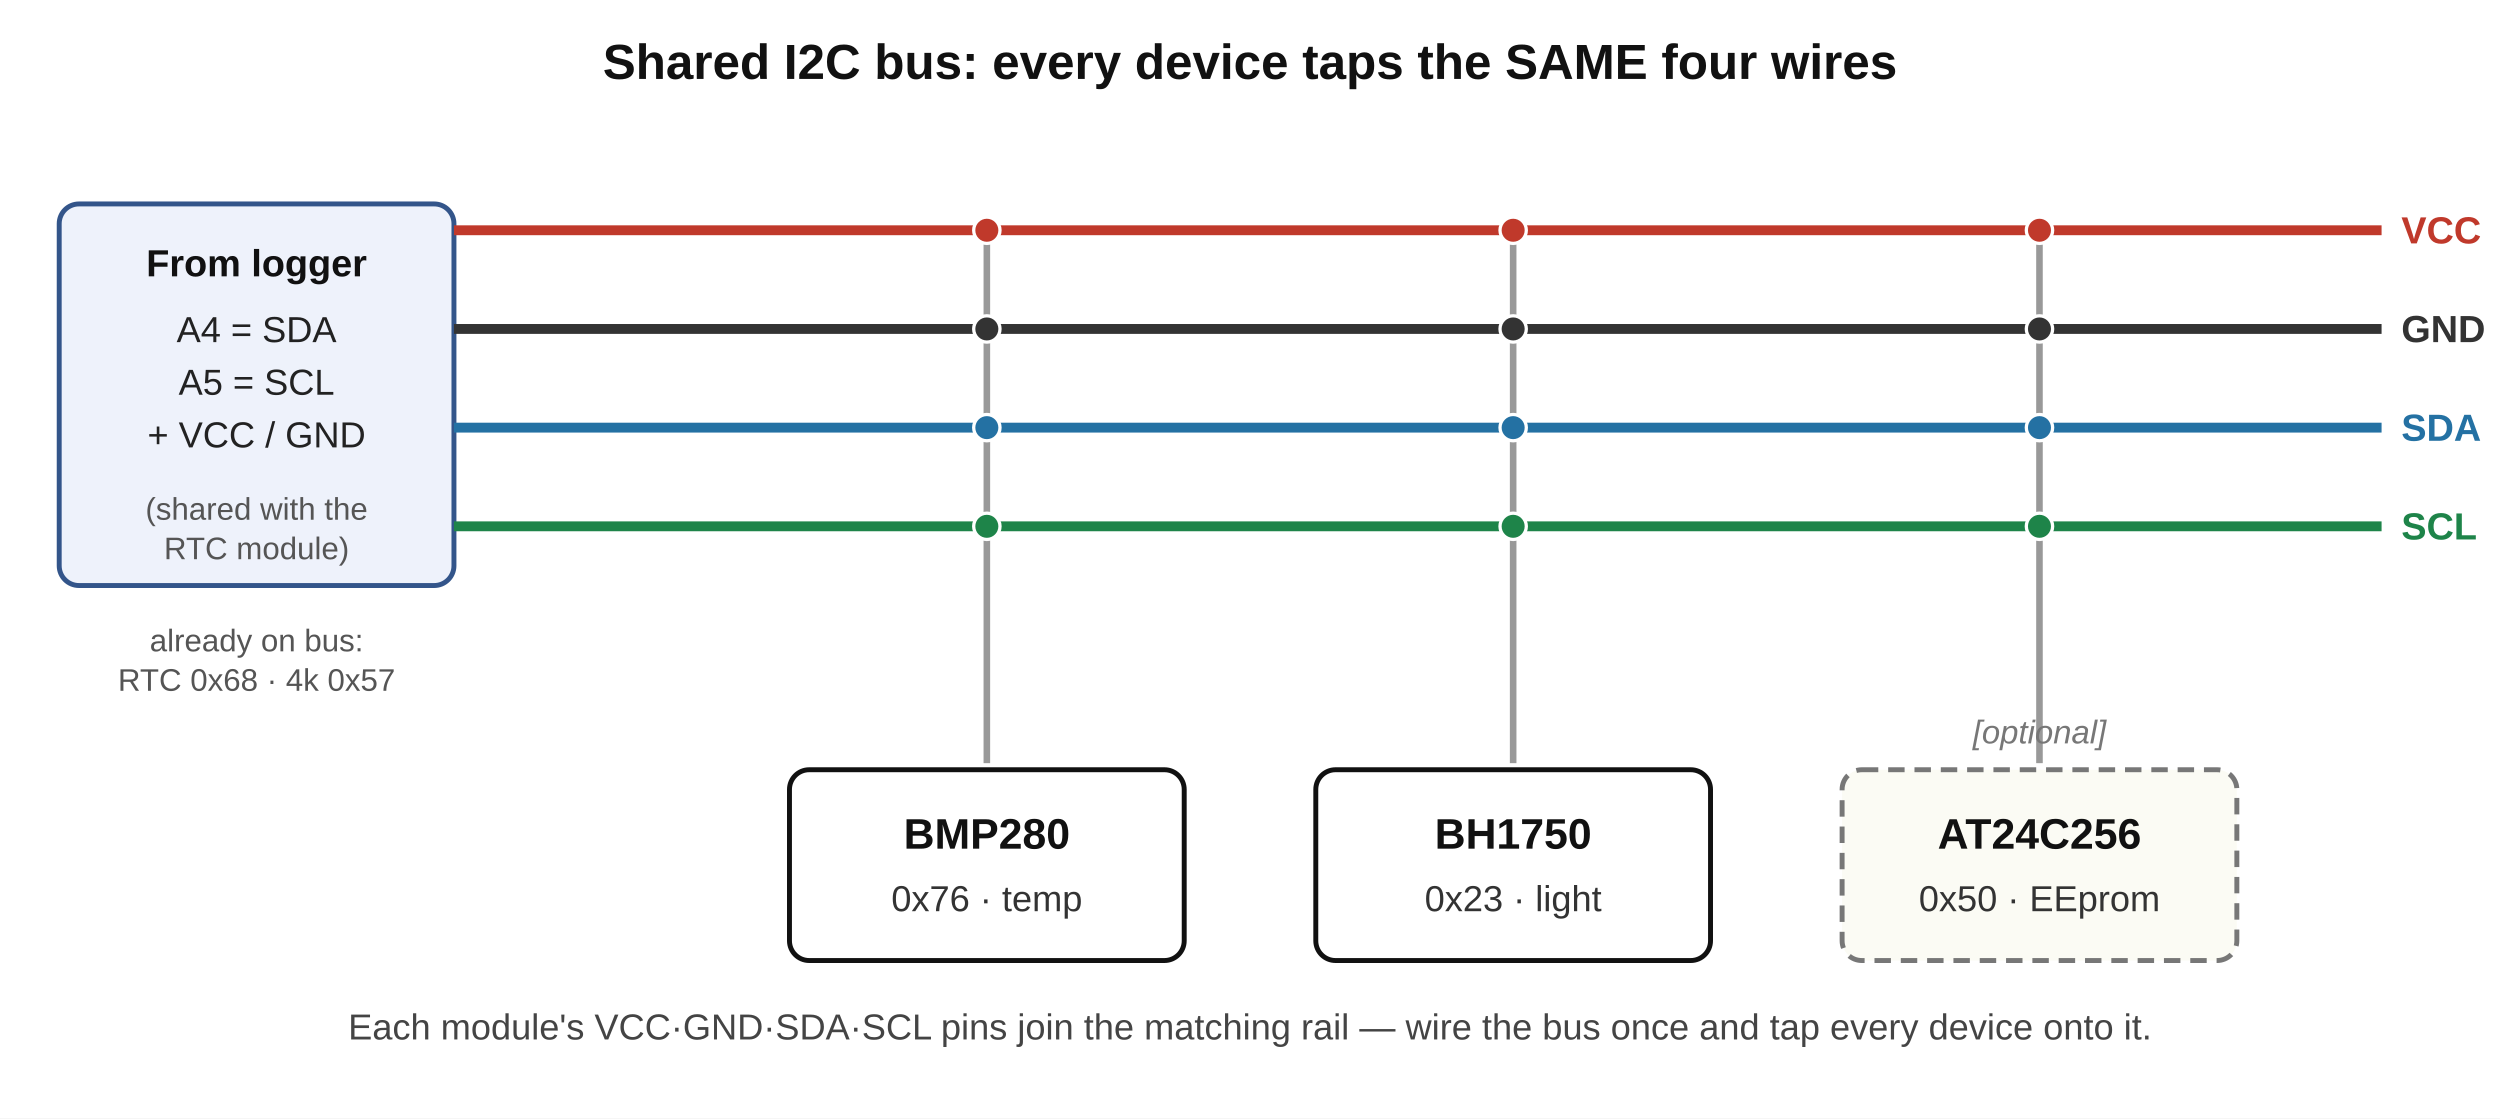
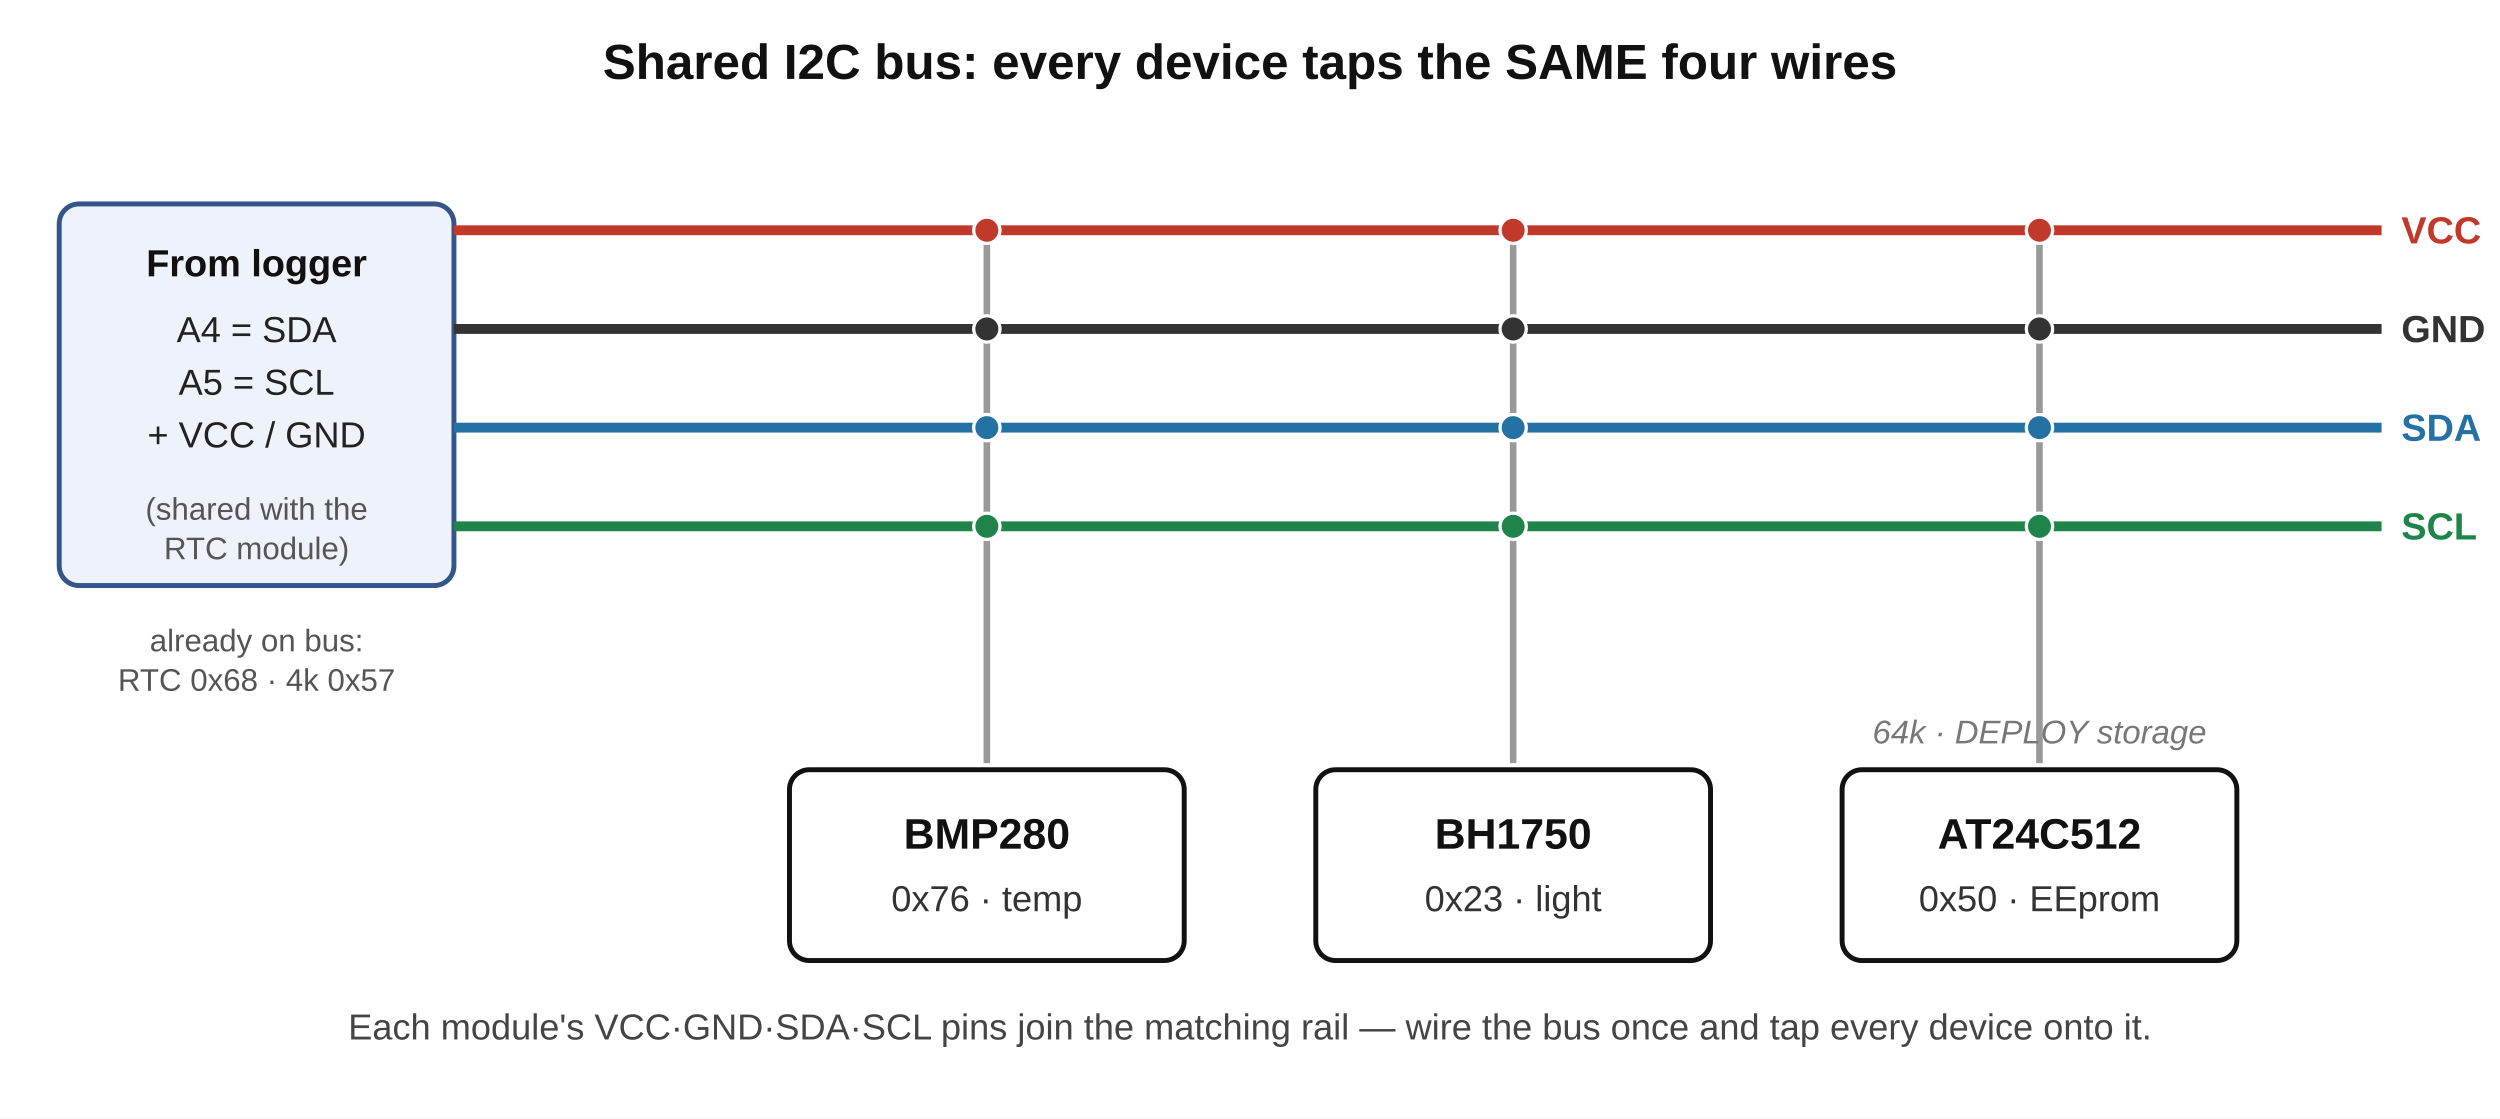
<svg xmlns="http://www.w3.org/2000/svg" viewBox="0 0 760 340" font-family="Segoe UI, Arial, sans-serif">
  <rect x="0" y="0" width="760" height="340" fill="#ffffff" />
  <text x="380" y="24" text-anchor="middle" font-size="15" font-weight="bold" fill="#111">Shared I2C bus: every device taps the SAME four wires</text>
  <rect x="18" y="62" width="120" height="116" rx="6" fill="#eef2fb" stroke="#33558a" stroke-width="1.5" />
  <text x="78" y="84" text-anchor="middle" font-size="11.5" font-weight="bold" fill="#111">From logger</text>
  <text x="78" y="104" text-anchor="middle" font-size="11" fill="#222">A4 = SDA</text>
  <text x="78" y="120" text-anchor="middle" font-size="11" fill="#222">A5 = SCL</text>
  <text x="78" y="136" text-anchor="middle" font-size="11" fill="#222">+ VCC / GND</text>
  <text x="78" y="158" text-anchor="middle" font-size="9.5" fill="#555">(shared with the</text>
  <text x="78" y="170" text-anchor="middle" font-size="9.5" fill="#555">RTC module)</text>
  <text x="78" y="198" text-anchor="middle" font-size="9.5" fill="#555">already on bus:</text>
  <text x="78" y="210" text-anchor="middle" font-size="9.5" fill="#555">RTC 0x68 · 4k 0x57</text>
  <g stroke="#999" stroke-width="2">
    <line x1="300" y1="70" x2="300" y2="232" />
    <line x1="460" y1="70" x2="460" y2="232" />
    <line x1="620" y1="70" x2="620" y2="232" />
  </g>
  <g stroke-width="3">
    <line x1="138" y1="70" x2="724" y2="70" stroke="#c0392b" />
    <line x1="138" y1="100" x2="724" y2="100" stroke="#333333" />
    <line x1="138" y1="130" x2="724" y2="130" stroke="#2471a3" />
    <line x1="138" y1="160" x2="724" y2="160" stroke="#1e8449" />
  </g>
  <g font-size="11.5" font-weight="bold" text-anchor="start">
    <text x="730" y="74" fill="#c0392b">VCC</text>
    <text x="730" y="104" fill="#333333">GND</text>
    <text x="730" y="134" fill="#2471a3">SDA</text>
    <text x="730" y="164" fill="#1e8449">SCL</text>
  </g>
  <g stroke="#ffffff" stroke-width="1">
    <circle cx="300" cy="70" r="4" fill="#c0392b" />
    <circle cx="300" cy="100" r="4" fill="#333333" />
    <circle cx="300" cy="130" r="4" fill="#2471a3" />
    <circle cx="300" cy="160" r="4" fill="#1e8449" />
    <circle cx="460" cy="70" r="4" fill="#c0392b" />
    <circle cx="460" cy="100" r="4" fill="#333333" />
    <circle cx="460" cy="130" r="4" fill="#2471a3" />
    <circle cx="460" cy="160" r="4" fill="#1e8449" />
    <circle cx="620" cy="70" r="4" fill="#c0392b" />
    <circle cx="620" cy="100" r="4" fill="#333333" />
    <circle cx="620" cy="130" r="4" fill="#2471a3" />
    <circle cx="620" cy="160" r="4" fill="#1e8449" />
  </g>
  <g>
    <rect x="240" y="234" width="120" height="58" rx="6" fill="#ffffff" stroke="#111" stroke-width="1.5" />
    <text x="300" y="258" text-anchor="middle" font-size="13" font-weight="bold" fill="#111">BMP280</text>
    <text x="300" y="277" text-anchor="middle" font-size="11" fill="#333">0x76 · temp</text>
    <rect x="400" y="234" width="120" height="58" rx="6" fill="#ffffff" stroke="#111" stroke-width="1.5" />
    <text x="460" y="258" text-anchor="middle" font-size="13" font-weight="bold" fill="#111">BH1750</text>
    <text x="460" y="277" text-anchor="middle" font-size="11" fill="#333">0x23 · light</text>
-     <rect x="560" y="234" width="120" height="58" rx="6" fill="#fbfbf4" stroke="#777" stroke-width="1.5" stroke-dasharray="5 3" />
-     <text x="620" y="258" text-anchor="middle" font-size="13" font-weight="bold" fill="#111">AT24C256</text>
+     <rect x="560" y="234" width="120" height="58" rx="6" fill="#ffffff" stroke="#111" stroke-width="1.5" />
+     <text x="620" y="258" text-anchor="middle" font-size="13" font-weight="bold" fill="#111">AT24C512</text>
    <text x="620" y="277" text-anchor="middle" font-size="11" fill="#333">0x50 · EEprom</text>
-     <text x="620" y="226" text-anchor="middle" font-size="10" font-style="italic" fill="#777">[optional]</text>
+     <text x="620" y="226" text-anchor="middle" font-size="10" font-style="italic" fill="#777">64k · DEPLOY storage</text>
  </g>
  <text x="380" y="316" text-anchor="middle" font-size="11" fill="#444">Each module's VCC·GND·SDA·SCL pins join the matching rail — wire the bus once and tap every device onto it.</text>
</svg>
